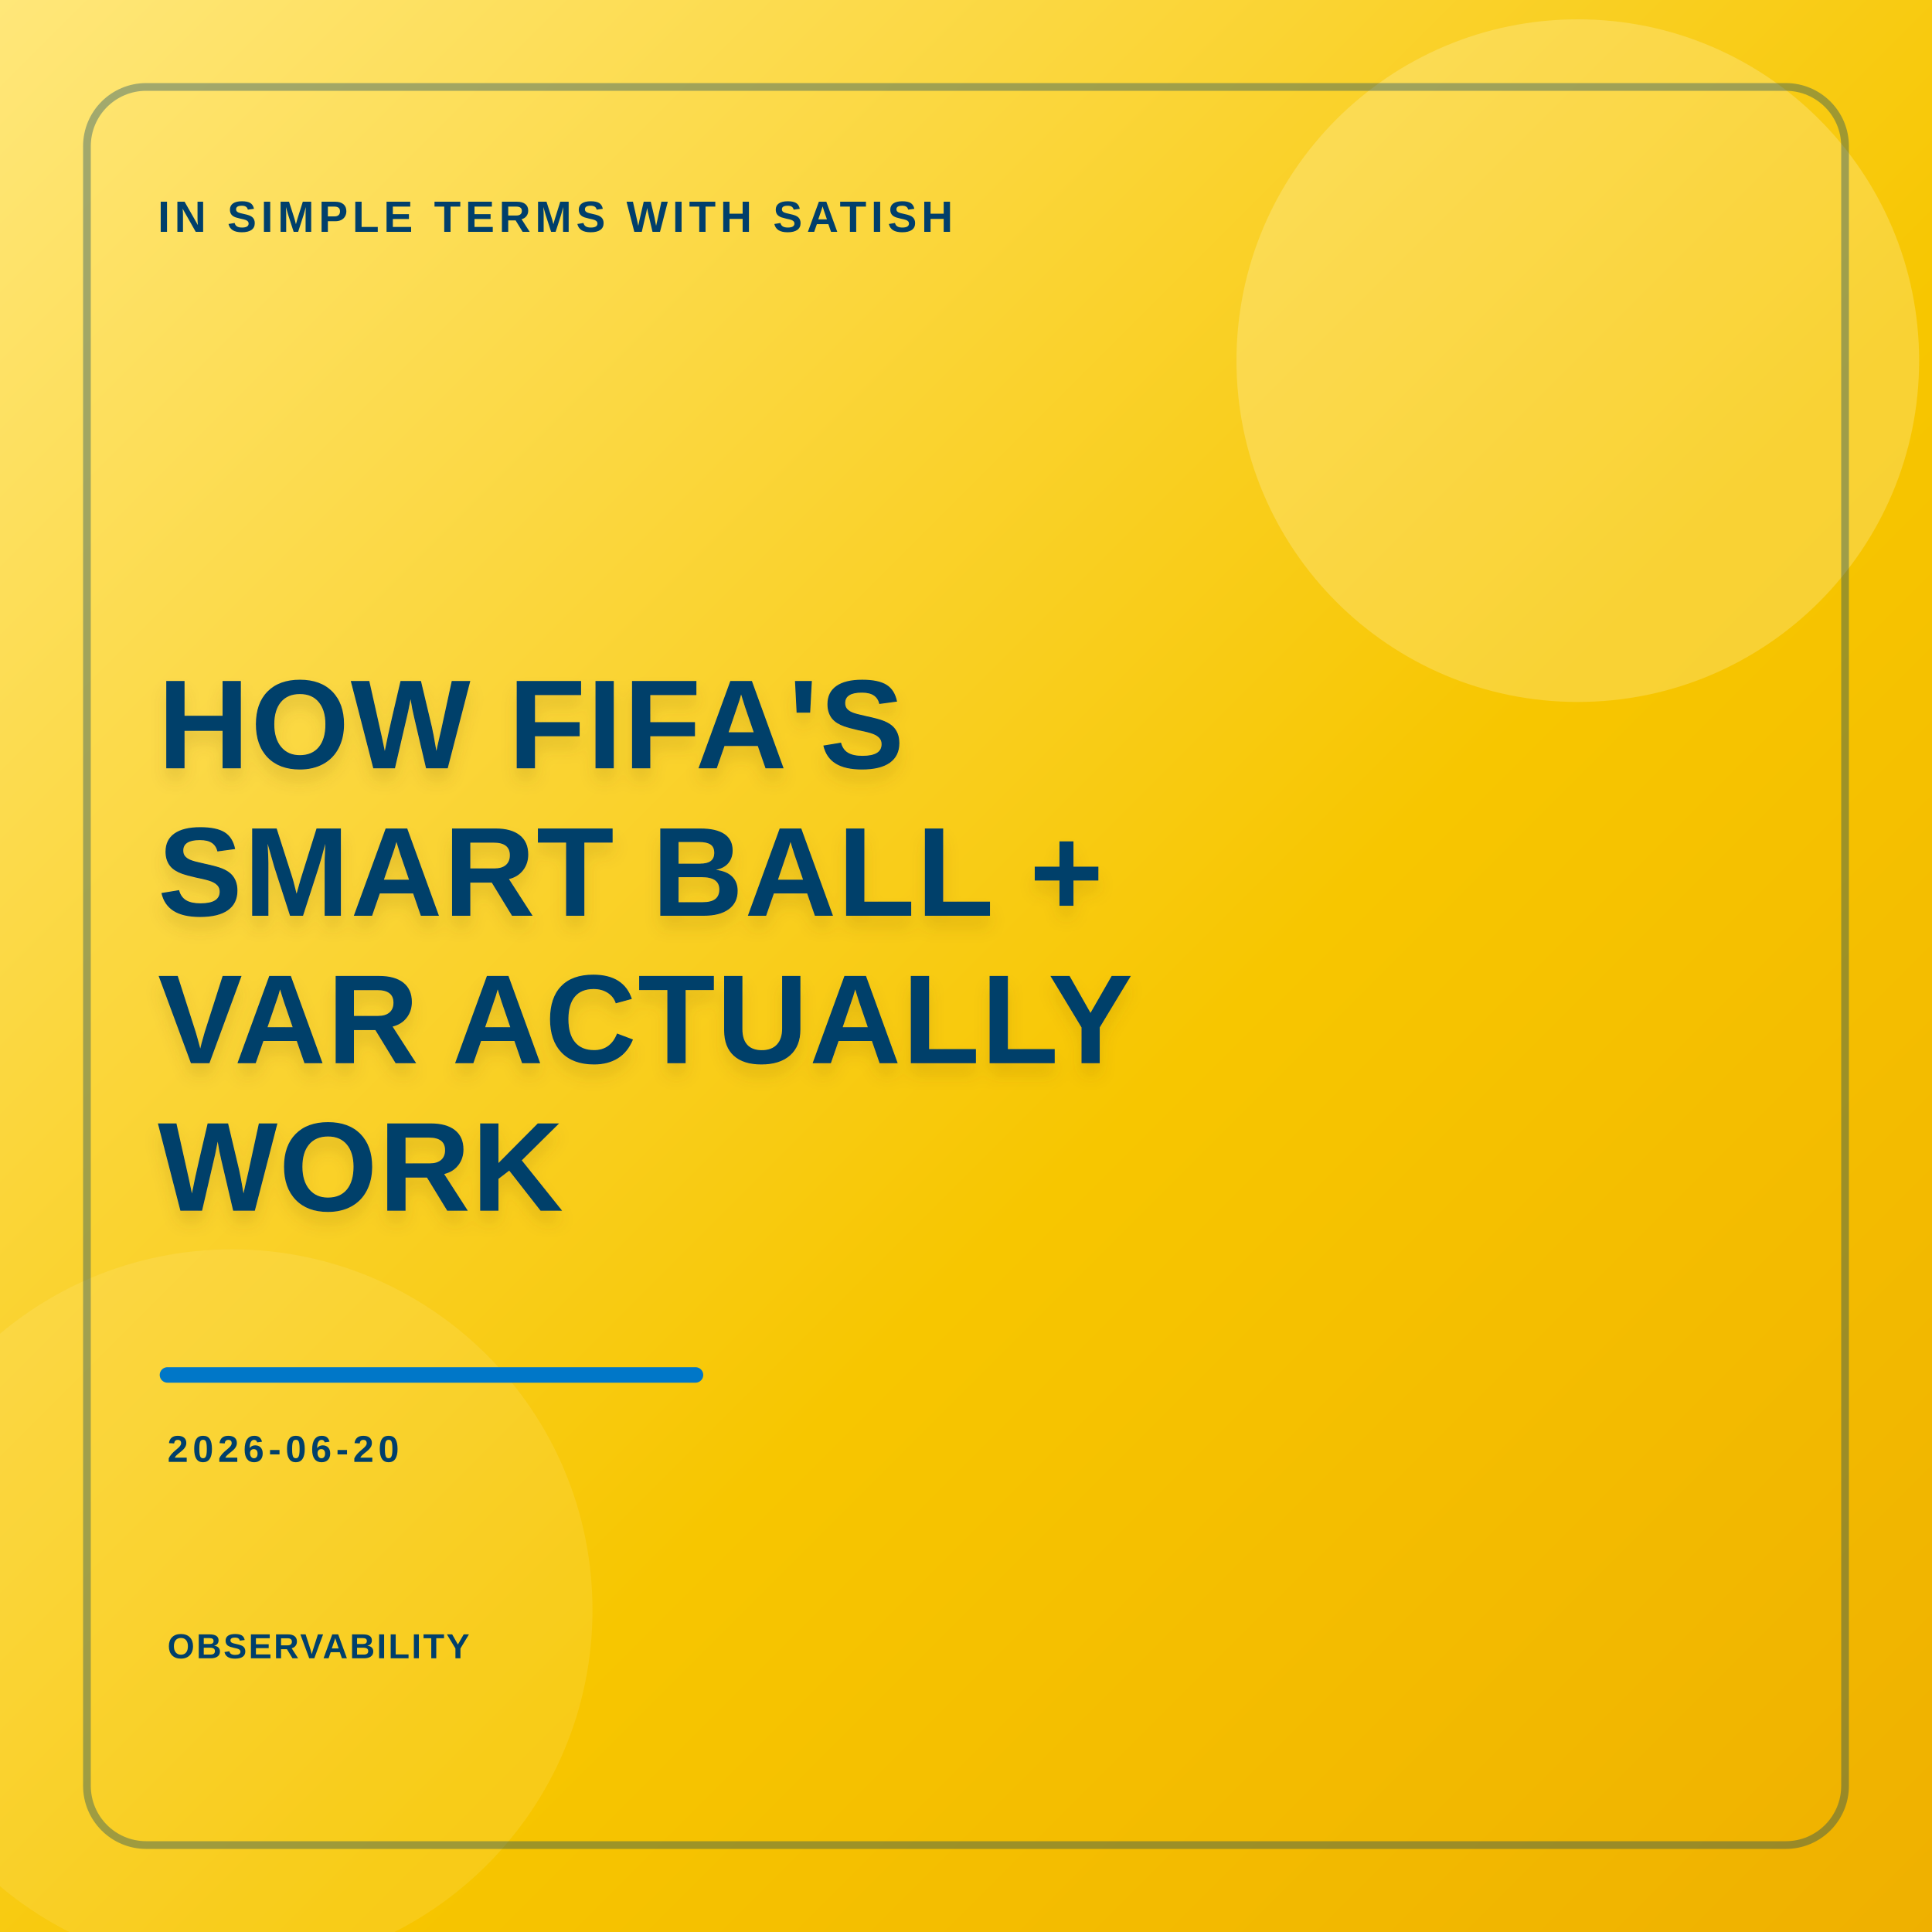
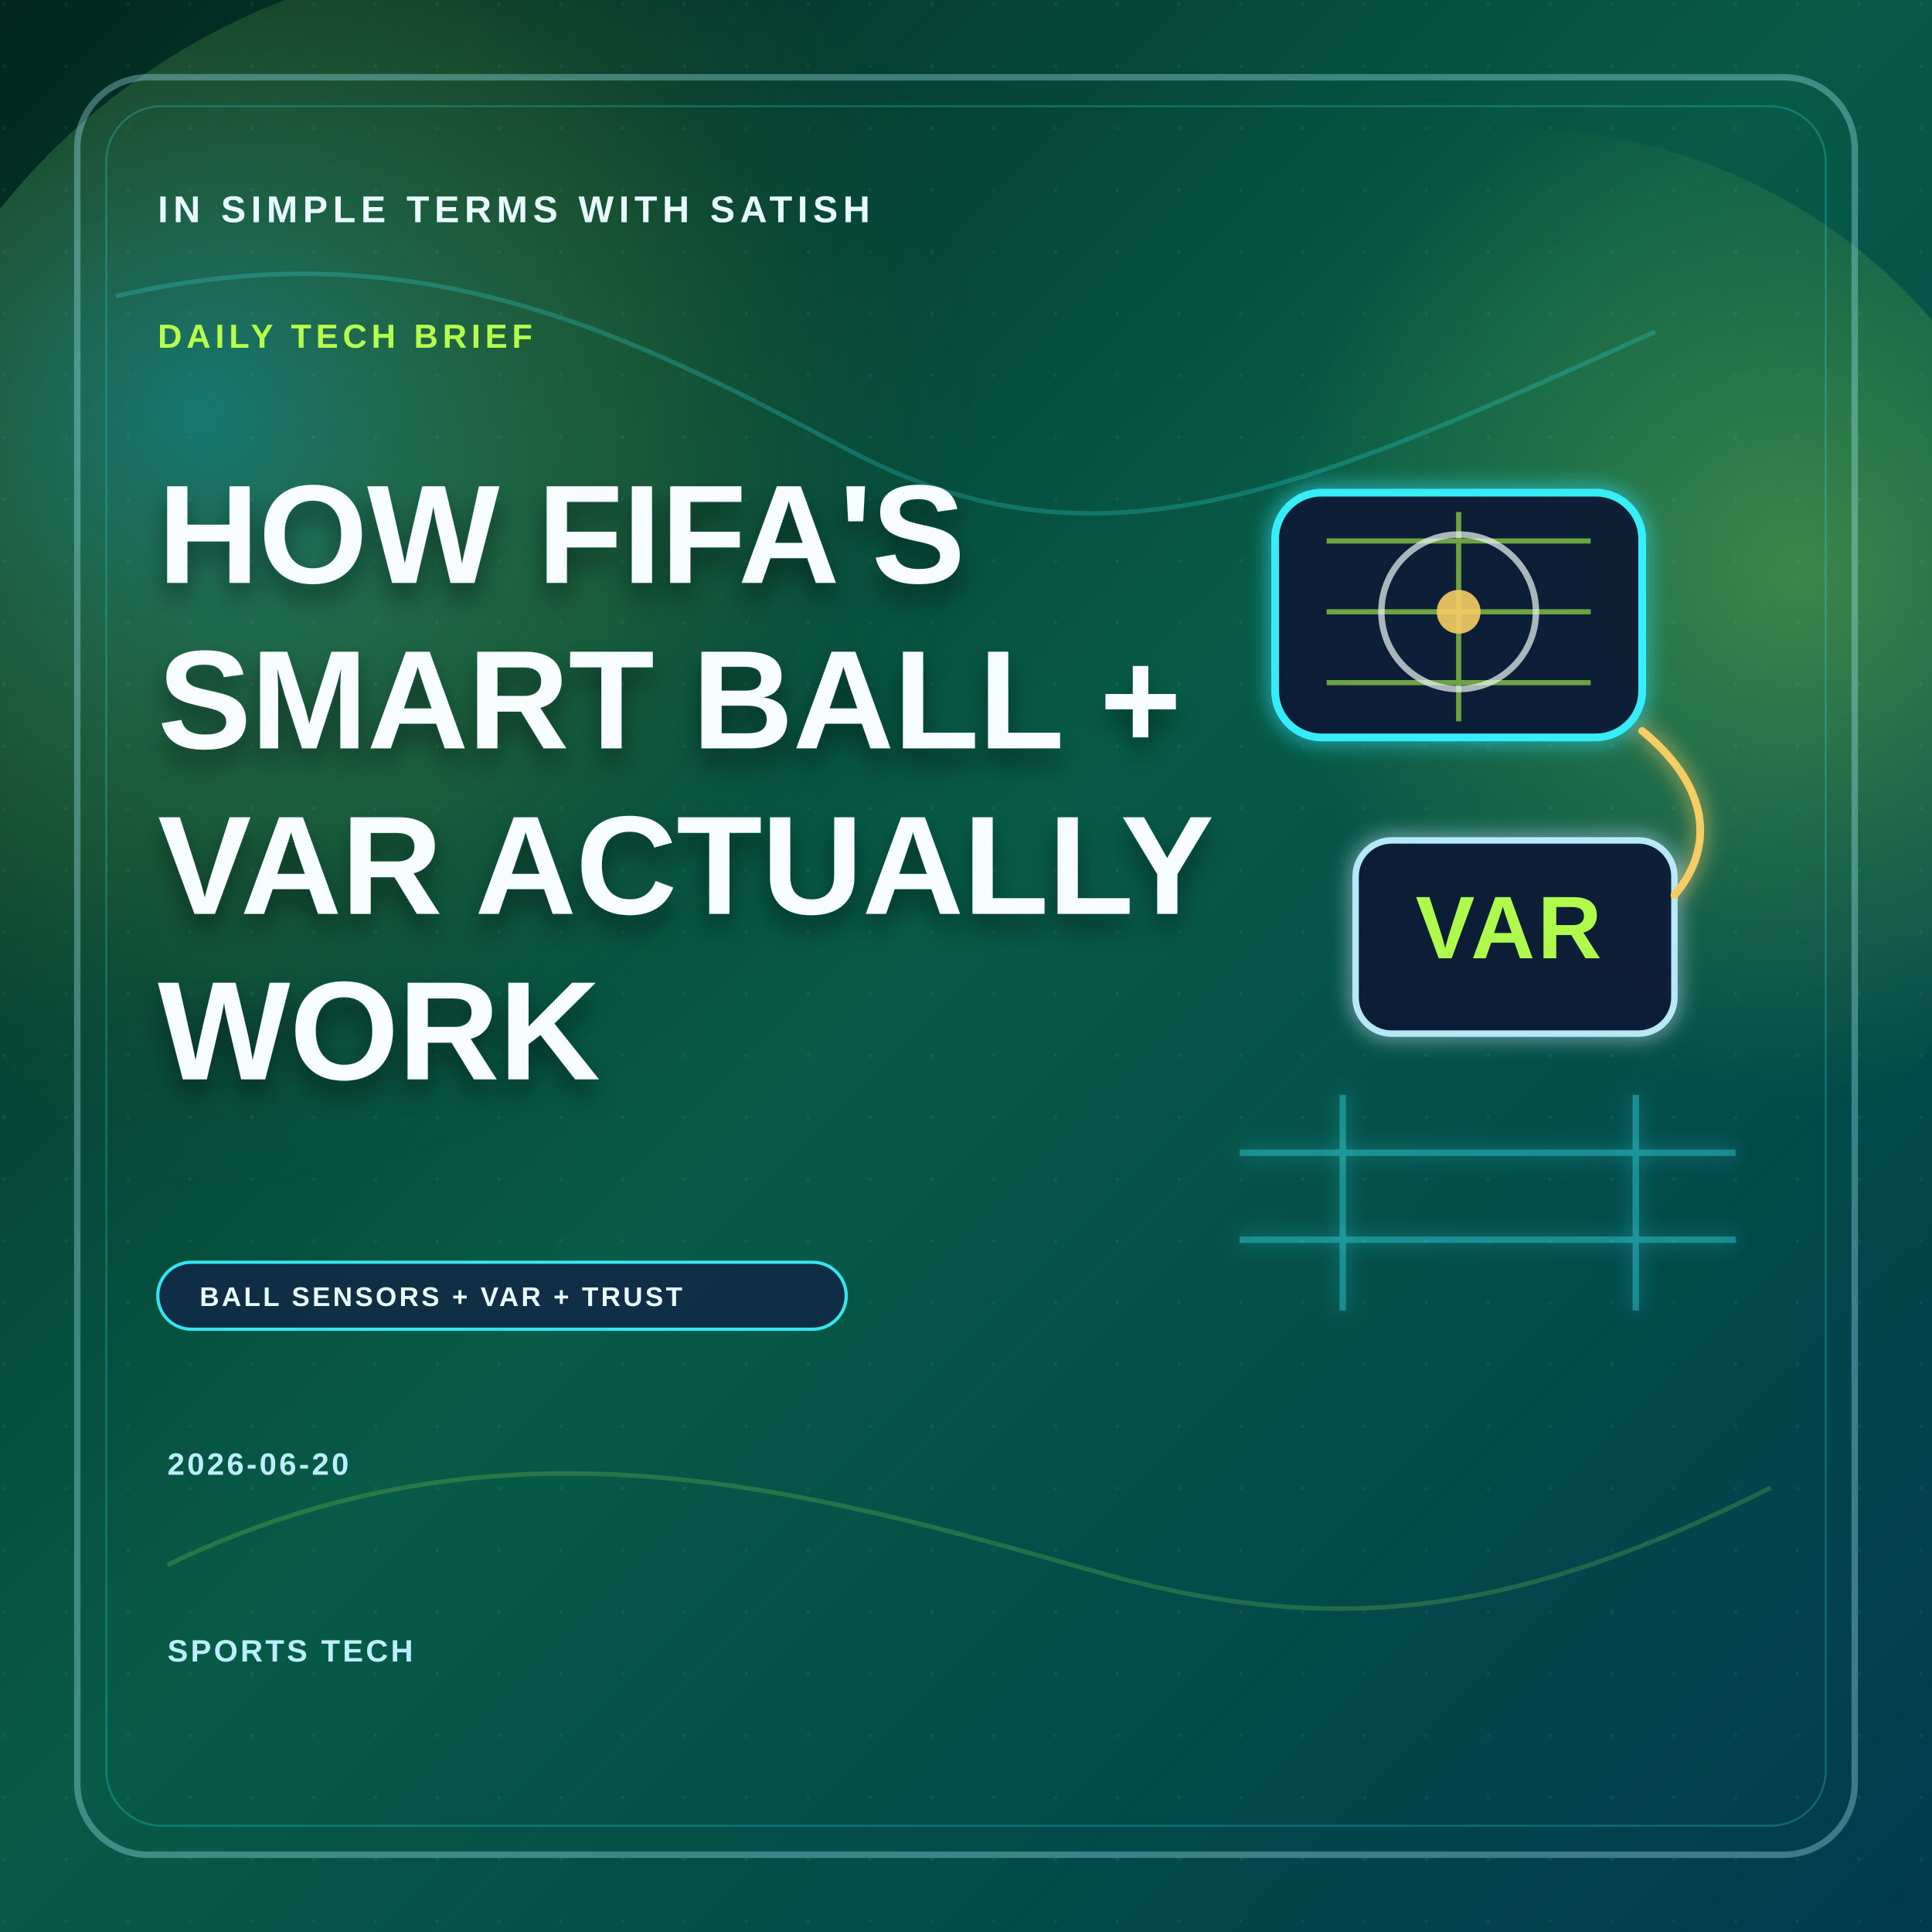
<svg xmlns="http://www.w3.org/2000/svg" width="3000" height="3000" viewBox="0 0 3000 3000">
  <defs>
-     <linearGradient id="paper" x1="0%" y1="0%" x2="100%" y2="100%">
-       <stop offset="0%" stop-color="#FFE77A" />
-       <stop offset="58%" stop-color="#F7C600" />
-       <stop offset="100%" stop-color="#EFB000" />
+     <linearGradient id="bg" x1="0%" y1="0%" x2="100%" y2="100%">
+       <stop offset="0%" stop-color="#03261E" />
+       <stop offset="48%" stop-color="#075B47" />
+       <stop offset="100%" stop-color="#003A4D" />
    </linearGradient>
-     <filter id="shadow" x="-10%" y="-10%" width="120%" height="140%">
-       <feDropShadow dx="0" dy="18" stdDeviation="12" flood-color="#6D4E00" flood-opacity="0.15" />
+     <radialGradient id="leftGlow" cx="26%" cy="34%" r="58%">
+       <stop offset="0%" stop-color="#38F2FF" stop-opacity="0.34" />
+       <stop offset="58%" stop-color="#B6FF4D" stop-opacity="0.10" />
+       <stop offset="100%" stop-color="#03261E" stop-opacity="0" />
+     </radialGradient>
+     <radialGradient id="rightGlow" cx="76%" cy="40%" r="48%">
+       <stop offset="0%" stop-color="#B6FF4D" stop-opacity="0.30" />
+       <stop offset="100%" stop-color="#B6FF4D" stop-opacity="0" />
+     </radialGradient>
+     <linearGradient id="rule" x1="0%" y1="0%" x2="100%" y2="0%">
+       <stop offset="0%" stop-color="#38F2FF" />
+       <stop offset="55%" stop-color="#B6FF4D" />
+       <stop offset="100%" stop-color="#FFD166" />
+     </linearGradient>
+     <filter id="deepShadow" x="-20%" y="-20%" width="140%" height="150%">
+       <feDropShadow dx="0" dy="24" stdDeviation="20" flood-color="#000000" flood-opacity="0.40" />
    </filter>
+     <filter id="softGlow" x="-40%" y="-40%" width="180%" height="180%">
+       <feGaussianBlur stdDeviation="16" result="blur" />
+       <feMerge>
+         <feMergeNode in="blur" />
+         <feMergeNode in="SourceGraphic" />
+       </feMerge>
+     </filter>
+     <pattern id="dotGrid" width="96" height="96" patternUnits="userSpaceOnUse">
+       <circle cx="7" cy="7" r="3" fill="#BFEFFF" opacity="0.12" />
+     </pattern>
    <style>
-       .brand { font-family: "Avenir Next", "Helvetica Neue", Arial, sans-serif; font-size: 68px; font-weight: 900; letter-spacing: 7px; fill: #003F6B; }
-       .title { font-family: "Avenir Next Condensed", "Avenir Next", "Helvetica Neue", Arial, sans-serif; font-size: 197px; font-weight: 900; letter-spacing: 2px; fill: #003F6B; }
-       .date { font-family: "Avenir Next", "Helvetica Neue", Arial, sans-serif; font-size: 58px; font-weight: 900; letter-spacing: 7px; fill: #003F6B; }
-       .small { font-family: "Avenir Next", "Helvetica Neue", Arial, sans-serif; font-size: 54px; font-weight: 900; letter-spacing: 3px; fill: #003F6B; }
+       .brand { font-family: "Avenir Next", "Helvetica Neue", Arial, sans-serif; font-size: 58px; font-weight: 900; letter-spacing: 8px; fill: #E8FBFF; }
+       .eyebrow { font-family: "Avenir Next", "Helvetica Neue", Arial, sans-serif; font-size: 52px; font-weight: 900; letter-spacing: 7px; fill: #B6FF4D; }
+       .title { font-family: "Avenir Next Condensed", "Avenir Next", "Helvetica Neue", Arial, sans-serif; font-size: 218px; font-weight: 950; letter-spacing: -1px; fill: #F6FCFF; }
+       .small { font-family: "Avenir Next", "Helvetica Neue", Arial, sans-serif; font-size: 48px; font-weight: 900; letter-spacing: 4px; fill: #BDEEFF; }
+       .label { font-family: "Avenir Next", "Helvetica Neue", Arial, sans-serif; font-size: 42px; font-weight: 900; letter-spacing: 4px; fill: #E8FBFF; }
+       .micro { font-family: "Avenir Next", "Helvetica Neue", Arial, sans-serif; font-size: 34px; font-weight: 800; letter-spacing: 3px; fill: #B8D9E8; }
    </style>
  </defs>
-   <rect width="3000" height="3000" fill="url(#paper)" />
-   <circle cx="2450" cy="560" r="530" fill="#FFF6CF" opacity="0.25" />
-   <circle cx="360" cy="2500" r="560" fill="#FFF6CF" opacity="0.12" />
-   <rect x="135" y="135" width="2730" height="2730" rx="92" fill="none" stroke="#003F6B" stroke-width="12" opacity="0.36" />
-   <text x="245" y="360" class="brand">IN SIMPLE TERMS WITH SATISH</text>
-   <g filter="url(#shadow)">
-     <text x="245" y="1193" class="title">HOW FIFA'S</text>
-     <text x="245" y="1422" class="title">SMART BALL +</text>
-     <text x="245" y="1651" class="title">VAR ACTUALLY</text>
-     <text x="245" y="1880" class="title">WORK</text>
+   <rect width="3000" height="3000" fill="url(#bg)" />
+   <rect width="3000" height="3000" fill="url(#dotGrid)" opacity="0.48" />
+   <circle cx="820" cy="980" r="1050" fill="url(#leftGlow)" />
+   <circle cx="2350" cy="1060" r="860" fill="url(#rightGlow)" />
+   <path d="M180 460 C650 350 980 520 1320 700 C1705 904 2030 760 2570 515" fill="none" stroke="#38F2FF" stroke-width="7" opacity="0.22" />
+   <path d="M260 2430 C780 2180 1240 2310 1700 2440 C2080 2548 2360 2505 2750 2310" fill="none" stroke="#B6FF4D" stroke-width="7" opacity="0.18" />
+   <rect x="120" y="120" width="2760" height="2760" rx="110" fill="none" stroke="#AEEFFF" stroke-width="10" opacity="0.34" />
+   <rect x="165" y="165" width="2670" height="2670" rx="86" fill="none" stroke="#38F2FF" stroke-width="3" opacity="0.24" />
+   <text x="245" y="345" class="brand">IN SIMPLE TERMS WITH SATISH</text>
+   <text x="245" y="540" class="eyebrow">DAILY TECH BRIEF</text>
+   <g filter="url(#deepShadow)">
+     <text x="245" y="905" class="title">HOW FIFA'S</text>
+     <text x="245" y="1162" class="title">SMART BALL +</text>
+     <text x="245" y="1419" class="title">VAR ACTUALLY</text>
+     <text x="245" y="1676" class="title">WORK</text>
  </g>
-   <path d="M260 2135 H1080" stroke="#0077C8" stroke-width="24" stroke-linecap="round" />
-   <text x="260" y="2270" class="date">2026-06-20</text>
-   <text x="260" y="2575" class="small">OBSERVABILITY</text>
+   <g filter="url(#softGlow)" opacity="0.96">
+     <g>
+       <rect x="1980" y="765" width="570" height="380" rx="72" fill="#081E34" stroke="#38F2FF" stroke-width="12" />
+       <path d="M2060 950 H2470 M2265 795 V1120 M2060 840 H2470 M2060 1060 H2470" fill="none" stroke="#B6FF4D" stroke-width="8" opacity="0.60" />
+       <circle cx="2265" cy="950" r="120" fill="none" stroke="#F6FCFF" stroke-width="10" opacity="0.70" />
+       <circle cx="2265" cy="950" r="34" fill="#FFD166" opacity="0.90" />
+       <rect x="2105" y="1305" width="495" height="300" rx="56" fill="#081E34" stroke="#BDEEFF" stroke-width="10" />
+       <text x="2198" y="1488" class="title" style="font-size:138px;fill:#B6FF4D;letter-spacing:4px;">VAR</text>
+       <path d="M1925 1790 H2695 M1925 1925 H2695 M2085 1700 V2035 M2540 1700 V2035" fill="none" stroke="#38F2FF" stroke-width="10" opacity="0.36" />
+       <path d="M2550 1135 C2660 1225 2660 1320 2600 1390" fill="none" stroke="#FFD166" stroke-width="12" stroke-linecap="round" />
+     </g>
+   </g>
+   <g>
+     <rect x="245" y="1960" width="1069" height="104" rx="52" fill="#102A44" stroke="#38F2FF" stroke-width="5" opacity="0.92" />
+     <text x="310" y="2028" class="label">BALL SENSORS + VAR + TRUST</text>
+     <path d="M260 2145 H1075" stroke="url(#rule)" stroke-width="22" stroke-linecap="round" />
+     <text x="260" y="2290" class="small">2026-06-20</text>
+     <text x="260" y="2580" class="small">SPORTS TECH</text>
+   </g>
</svg>
